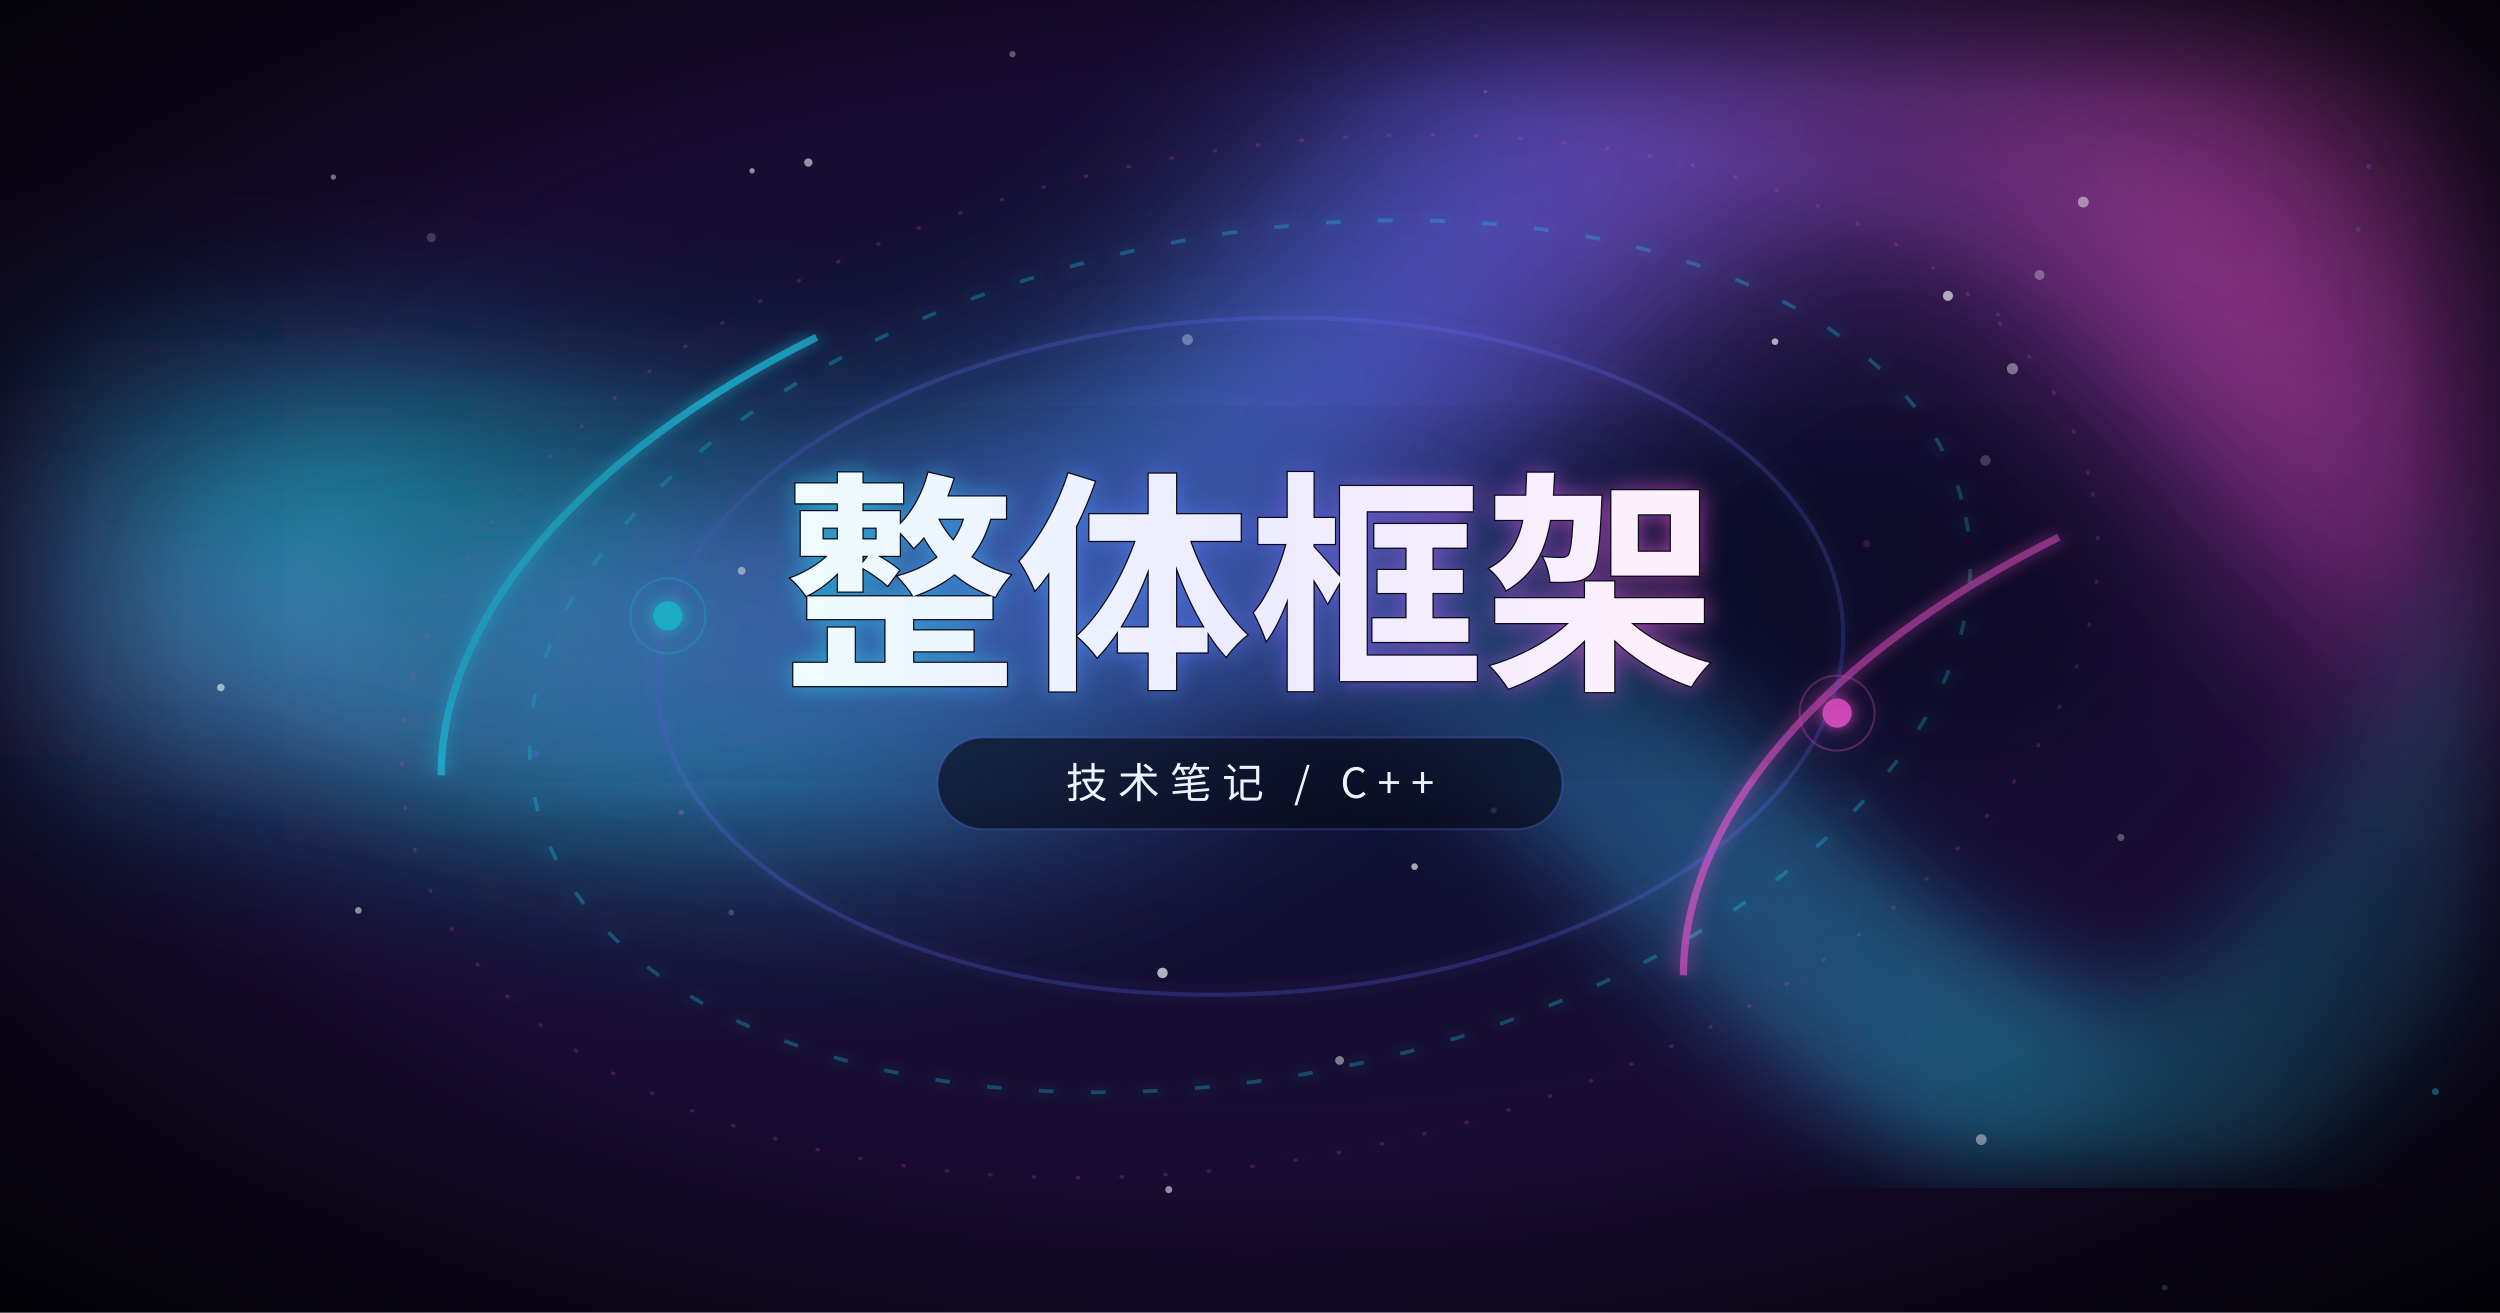
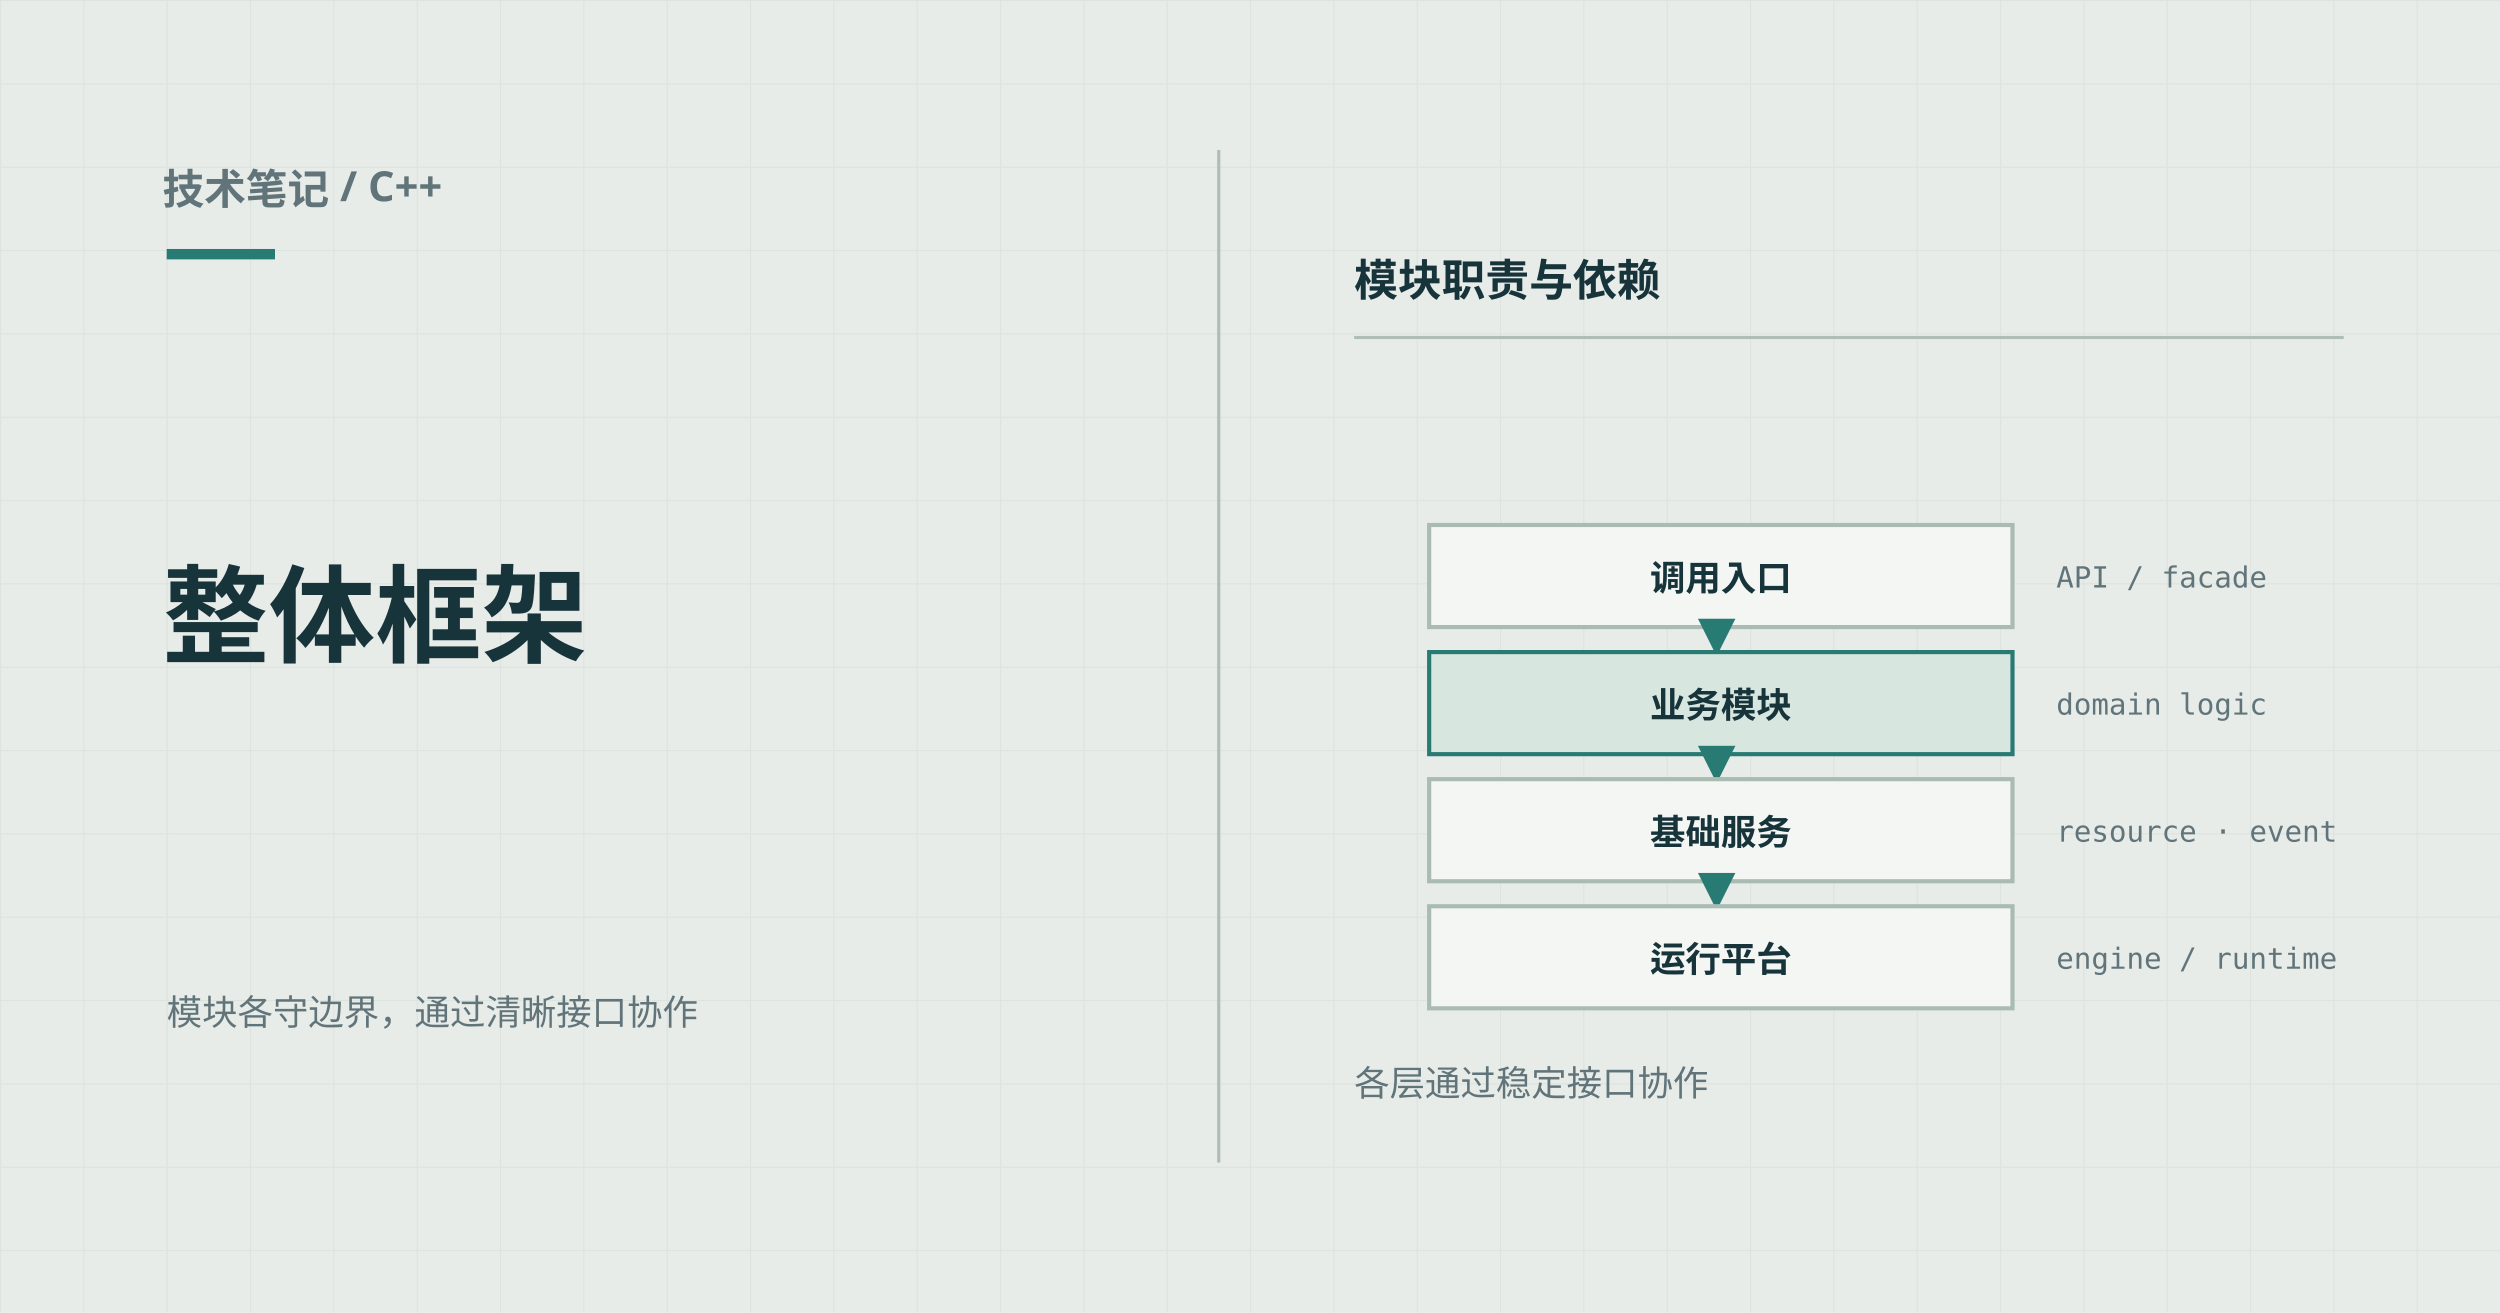
- <svg xmlns="http://www.w3.org/2000/svg" width="1200" height="630" viewBox="0 0 1200 630">
+ <svg xmlns="http://www.w3.org/2000/svg" width="1200" height="630" viewBox="0 0 1200 630" role="img" aria-labelledby="coverTitle coverDesc">
  <defs>
-     <radialGradient id="bg" cx="50%" cy="45%" r="82%">
-       <stop stop-color="#07142f" />
-       <stop offset=".52" stop-color="#190c32" />
-       <stop offset="1" stop-color="#02030a" />
-     </radialGradient>
-     <linearGradient id="auroraA" x1="0" y1="0" x2="1" y2="0">
-       <stop stop-color="#22d3ee" stop-opacity="0" />
-       <stop offset=".25" stop-color="#22d3ee" stop-opacity=".82" />
-       <stop offset=".56" stop-color="#6366f1" stop-opacity=".70" />
-       <stop offset=".82" stop-color="#f052d1" stop-opacity=".72" />
-       <stop offset="1" stop-color="#f052d1" stop-opacity="0" />
-     </linearGradient>
-     <linearGradient id="auroraB" x1="0" y1="0" x2="1" y2="0">
-       <stop stop-color="#f052d1" stop-opacity="0" />
-       <stop offset=".42" stop-color="#6366f1" stop-opacity=".56" />
-       <stop offset=".75" stop-color="#22d3ee" stop-opacity=".58" />
-       <stop offset="1" stop-color="#22d3ee" stop-opacity="0" />
-     </linearGradient>
-     <linearGradient id="neonGradient" x1="0" y1="0" x2="1" y2="0">
-       <stop stop-color="#22d3ee" />
-       <stop offset=".5" stop-color="#6366f1" />
-       <stop offset="1" stop-color="#f052d1" />
-     </linearGradient>
-     <linearGradient id="titleGradient" x1="0" y1="0" x2="1" y2="0">
-       <stop stop-color="#effcff" />
-       <stop offset=".5" stop-color="#ecebff" />
-       <stop offset="1" stop-color="#fff0fb" />
-     </linearGradient>
-     <linearGradient id="prismGradient" x1="0" y1="0" x2="1" y2="1">
-       <stop stop-color="#22d3ee" stop-opacity=".48" />
-       <stop offset=".5" stop-color="#6366f1" stop-opacity=".10" />
-       <stop offset="1" stop-color="#f052d1" stop-opacity=".44" />
-     </linearGradient>
-     <linearGradient id="glassGradient" x1="0" y1="0" x2="1" y2="1">
-       <stop stop-color="#fff" stop-opacity=".13" />
-       <stop offset=".48" stop-color="#fff" stop-opacity=".035" />
-       <stop offset="1" stop-color="#6366f1" stop-opacity=".12" />
-     </linearGradient>
-     <filter id="blur48">
-       <feGaussianBlur stdDeviation="48" />
-     </filter>
-     <filter id="blur22">
-       <feGaussianBlur stdDeviation="22" />
-     </filter>
-     <filter id="lineGlow">
-       <feGaussianBlur stdDeviation="4" result="b" />
-       <feMerge>
-         <feMergeNode in="b" />
-         <feMergeNode in="SourceGraphic" />
-       </feMerge>
-     </filter>
-     <filter id="softGlow">
-       <feGaussianBlur stdDeviation="3" result="b" />
-       <feMerge>
-         <feMergeNode in="b" />
-         <feMergeNode in="SourceGraphic" />
-       </feMerge>
-     </filter>
-     <filter id="titleGlow" x="-30%" y="-50%" width="160%" height="200%">
-       <feGaussianBlur stdDeviation="6" />
-     </filter>
-     <radialGradient id="vignette" cx="50%" cy="50%" r="73%">
-       <stop offset=".58" stop-color="#000" stop-opacity="0" />
-       <stop offset="1" stop-color="#000" stop-opacity=".70" />
-     </radialGradient>
+     <pattern id="grid" width="40" height="40" patternUnits="userSpaceOnUse">
+       <path d="M40 0H0V40" fill="none" stroke="#AEBDB7" stroke-width="1" opacity=".20" />
+     </pattern>
+     <marker id="tealArrow" markerWidth="9" markerHeight="9" refX="7" refY="4.5" orient="auto">
+       <path d="M0 0L9 4.5L0 9Z" fill="#287B73" />
+     </marker>
+     <marker id="orangeArrow" markerWidth="9" markerHeight="9" refX="7" refY="4.5" orient="auto">
+       <path d="M0 0L9 4.5L0 9Z" fill="#C47743" />
+     </marker>
  </defs>
-   <rect width="1200" height="630" fill="url(#bg)" />
-   <path d="M-160 401 C100 70 360 520 660 169 S1060 90 1360 453" fill="none" stroke="url(#auroraA)" stroke-width="172" filter="url(#blur48)" opacity=".94" />
-   <path d="M-100 205 C220 500 500 90 800 390 S1110 465 1320 140" fill="none" stroke="url(#auroraB)" stroke-width="105" filter="url(#blur22)" opacity=".64" />
-   <circle cx="1169" cy="524" r="1.7" fill="#22d3ee" opacity="0.56" />
-   <circle cx="951" cy="547" r="2.6" fill="#ffffff" opacity="0.47" />
-   <circle cx="579" cy="306" r="2.0" fill="#ffffff" opacity="0.29" />
-   <circle cx="486" cy="26" r="1.5" fill="#ffffff" opacity="0.35" />
-   <circle cx="1018" cy="402" r="1.7" fill="#ffffff" opacity="0.29" />
-   <circle cx="896" cy="261" r="1.8" fill="#f052d1" opacity="0.19" />
-   <circle cx="160" cy="85" r="1.3" fill="#ffffff" opacity="0.52" />
-   <circle cx="935" cy="142" r="2.4" fill="#ffffff" opacity="0.62" />
-   <circle cx="361" cy="82" r="1.3" fill="#ffffff" opacity="0.53" />
-   <circle cx="356" cy="274" r="1.9" fill="#ffffff" opacity="0.60" />
-   <circle cx="1137" cy="80" r="1.3" fill="#6366f1" opacity="0.52" />
-   <circle cx="561" cy="571" r="1.7" fill="#ffffff" opacity="0.53" />
-   <circle cx="713" cy="44" r="0.8" fill="#ffffff" opacity="0.18" />
-   <circle cx="388" cy="78" r="2.0" fill="#ffffff" opacity="0.55" />
-   <circle cx="679" cy="416" r="1.6" fill="#ffffff" opacity="0.63" />
-   <circle cx="1132" cy="110" r="1.2" fill="#22d3ee" opacity="0.24" />
-   <circle cx="717" cy="389" r="1.5" fill="#ffffff" opacity="0.31" />
-   <circle cx="558" cy="467" r="2.5" fill="#ffffff" opacity="0.67" />
-   <circle cx="953" cy="221" r="2.5" fill="#ffffff" opacity="0.22" />
-   <circle cx="979" cy="132" r="2.4" fill="#ffffff" opacity="0.29" />
-   <circle cx="327" cy="390" r="1.3" fill="#f052d1" opacity="0.34" />
-   <circle cx="106" cy="330" r="1.8" fill="#ffffff" opacity="0.56" />
-   <circle cx="643" cy="509" r="2.1" fill="#ffffff" opacity="0.45" />
-   <circle cx="556" cy="277" r="2.8" fill="#ffffff" opacity="0.60" />
-   <circle cx="966" cy="177" r="2.7" fill="#ffffff" opacity="0.39" />
-   <circle cx="257" cy="362" r="2.0" fill="#6366f1" opacity="0.31" />
-   <circle cx="1039" cy="618" r="1.4" fill="#ffffff" opacity="0.24" />
-   <circle cx="1000" cy="97" r="2.6" fill="#ffffff" opacity="0.55" />
-   <circle cx="570" cy="163" r="2.6" fill="#ffffff" opacity="0.32" />
-   <circle cx="351" cy="438" r="1.4" fill="#ffffff" opacity="0.18" />
-   <circle cx="959" cy="151" r="0.9" fill="#22d3ee" opacity="0.18" />
-   <circle cx="852" cy="164" r="1.6" fill="#ffffff" opacity="0.64" />
-   <circle cx="172" cy="437" r="1.6" fill="#ffffff" opacity="0.52" />
-   <circle cx="207" cy="114" r="2.2" fill="#ffffff" opacity="0.19" />
-   <g transform="translate(600 315) rotate(-11)" fill="none" filter="url(#lineGlow)">
-     <ellipse rx="350" ry="202" stroke="#22d3ee" stroke-opacity=".28" stroke-width="1.8" stroke-dasharray="7 18" />
-     <ellipse rx="412" ry="242" stroke="#f052d1" stroke-opacity=".20" stroke-width="1.5" stroke-dasharray="2 19" />
-     <path d="M-392 -18 A395 218 0 0 1 -175 -190" stroke="#22d3ee" stroke-width="3.5" opacity=".58" />
-     <path d="M175 190 A395 218 0 0 1 392 18" stroke="#f052d1" stroke-width="3.5" opacity=".58" />
-   </g>
-   <g transform="translate(600 315) rotate(-3)" fill="none" filter="url(#lineGlow)">
-     <ellipse rx="285" ry="162" stroke="#6366f1" stroke-width="2" stroke-opacity=".24" />
-     <circle cx="-278" cy="-34" r="7" fill="#22d3ee" stroke="none" />
-     <circle cx="280" cy="42" r="7" fill="#f052d1" stroke="none" />
-     <circle cx="-278" cy="-34" r="18" stroke="#22d3ee" stroke-opacity=".32" />
-     <circle cx="280" cy="42" r="18" stroke="#f052d1" stroke-opacity=".32" />
-   </g>
-   <rect x="170" y="210" width="860" height="150" rx="75" fill="#02040c" opacity=".18" filter="url(#blur22)" />
-   <text x="600" y="322" font-family="'PingFang SC','Microsoft YaHei','Noto Sans CJK SC',sans-serif" font-size="112" font-weight="900" fill="url(#neonGradient)" opacity=".72" text-anchor="middle" filter="url(#titleGlow)">整体框架</text>
-   <text x="600" y="322" font-family="'PingFang SC','Microsoft YaHei','Noto Sans CJK SC',sans-serif" font-size="112" font-weight="900" fill="url(#titleGradient)" stroke="#090b18" stroke-width="1.2" paint-order="stroke" text-anchor="middle">整体框架</text>
-   <rect x="450" y="354" width="300" height="44" rx="22" fill="#070a18" opacity=".64" stroke="#6366f1" stroke-opacity=".42" />
-   <text x="600" y="383" font-family="'PingFang SC','Microsoft YaHei','Noto Sans CJK SC',sans-serif" font-size="20" fill="#eef2ff" text-anchor="middle" letter-spacing="5">技术笔记 / C++</text>
-   <rect width="1200" height="630" fill="url(#vignette)" pointer-events="none" />
+   <rect width="1200" height="630" fill="#E8ECE9" />
+   <rect width="1200" height="630" fill="url(#grid)" />
+   <path d="M585 72V558" stroke="#AEBDB7" stroke-width="1.5" />
+   <text x="78" y="98" fill="#61747A" font-family="'Microsoft YaHei','Noto Sans SC',sans-serif" font-size="20" font-weight="600" text-anchor="start">技术笔记 / C++</text>
+   <path d="M80 122H132" stroke="#287B73" stroke-width="5" />
+   <text x="78" y="314.0" fill="#17343B" font-family="'Microsoft YaHei','Noto Sans SC',sans-serif" font-size="51" font-weight="700" text-anchor="start">整体框架</text>
+   <text x="80" y="492" fill="#61747A" font-family="'Microsoft YaHei','Noto Sans SC',sans-serif" font-size="17" font-weight="500" text-anchor="start">模块各守边界，通过清晰接口协作</text>
+   <text x="650" y="142" fill="#17343B" font-family="'Microsoft YaHei','Noto Sans SC',sans-serif" font-size="21" font-weight="650" text-anchor="start">模块职责与依赖</text>
+   <path d="M650 162L1125 162" fill="none" stroke="#AEBDB7" stroke-width="1.5" />
+   <rect x="686" y="252" width="280" height="49" fill="#F4F6F3" stroke="#AABBB4" stroke-width="2" />
+   <text x="826.0" y="283.5" fill="#17343B" font-family="'Microsoft YaHei','Noto Sans SC',sans-serif" font-size="17" font-weight="650" text-anchor="middle">调用入口</text>
+   <text x="987" y="282" fill="#61747A" font-family="Consolas,'Microsoft YaHei',monospace" font-size="14" font-weight="500" text-anchor="start">API / facade</text>
+   <path d="M824 302L824 311" fill="none" stroke="#287B73" stroke-width="2" marker-end="url(#tealArrow)" />
+   <rect x="686" y="313" width="280" height="49" fill="#D8E6E0" stroke="#287B73" stroke-width="2" />
+   <text x="826.0" y="344.5" fill="#17343B" font-family="'Microsoft YaHei','Noto Sans SC',sans-serif" font-size="17" font-weight="650" text-anchor="middle">业务模块</text>
+   <text x="987" y="343" fill="#61747A" font-family="Consolas,'Microsoft YaHei',monospace" font-size="14" font-weight="500" text-anchor="start">domain logic</text>
+   <path d="M824 363L824 372" fill="none" stroke="#287B73" stroke-width="2" marker-end="url(#tealArrow)" />
+   <rect x="686" y="374" width="280" height="49" fill="#F4F6F3" stroke="#AABBB4" stroke-width="2" />
+   <text x="826.0" y="405.5" fill="#17343B" font-family="'Microsoft YaHei','Noto Sans SC',sans-serif" font-size="17" font-weight="650" text-anchor="middle">基础服务</text>
+   <text x="987" y="404" fill="#61747A" font-family="Consolas,'Microsoft YaHei',monospace" font-size="14" font-weight="500" text-anchor="start">resource · event</text>
+   <path d="M824 424L824 433" fill="none" stroke="#287B73" stroke-width="2" marker-end="url(#tealArrow)" />
+   <rect x="686" y="435" width="280" height="49" fill="#F4F6F3" stroke="#AABBB4" stroke-width="2" />
+   <text x="826.0" y="466.5" fill="#17343B" font-family="'Microsoft YaHei','Noto Sans SC',sans-serif" font-size="17" font-weight="650" text-anchor="middle">运行平台</text>
+   <text x="987" y="465" fill="#61747A" font-family="Consolas,'Microsoft YaHei',monospace" font-size="14" font-weight="500" text-anchor="start">engine / runtime</text>
+   <text x="650" y="526" fill="#61747A" font-family="'Microsoft YaHei','Noto Sans SC',sans-serif" font-size="17" font-weight="500" text-anchor="start">各层通过稳定接口协作</text>
</svg>
